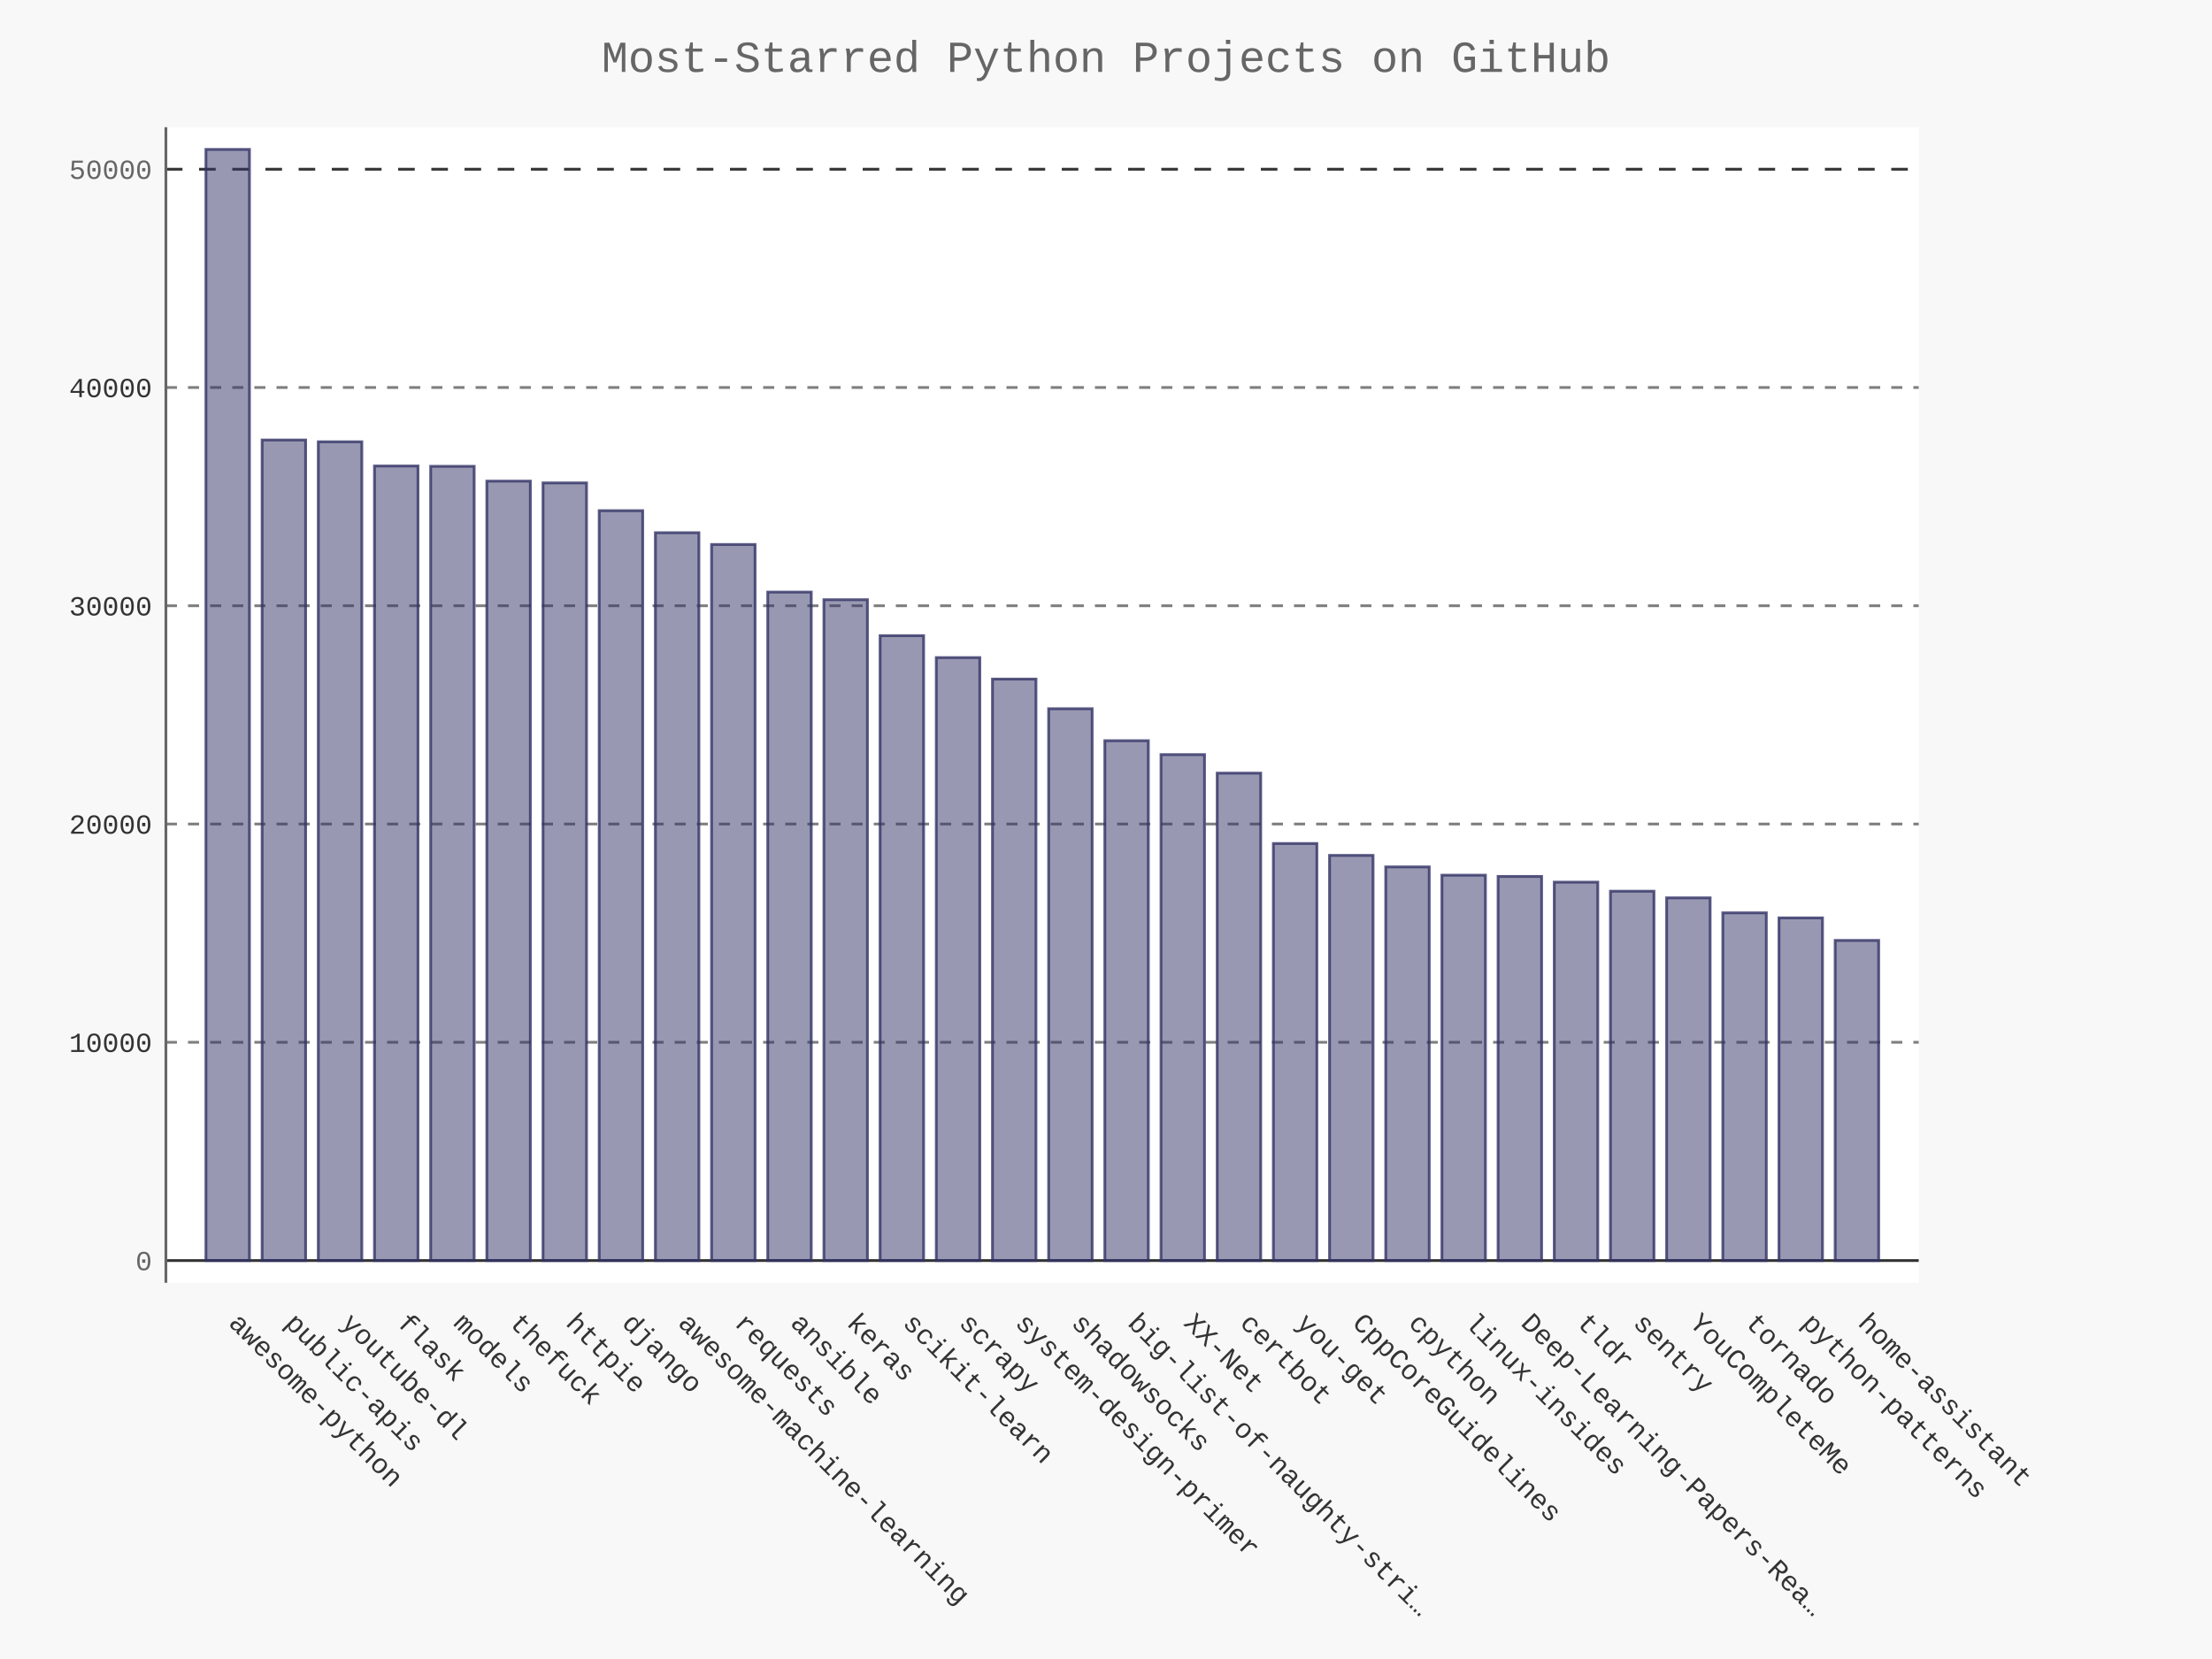
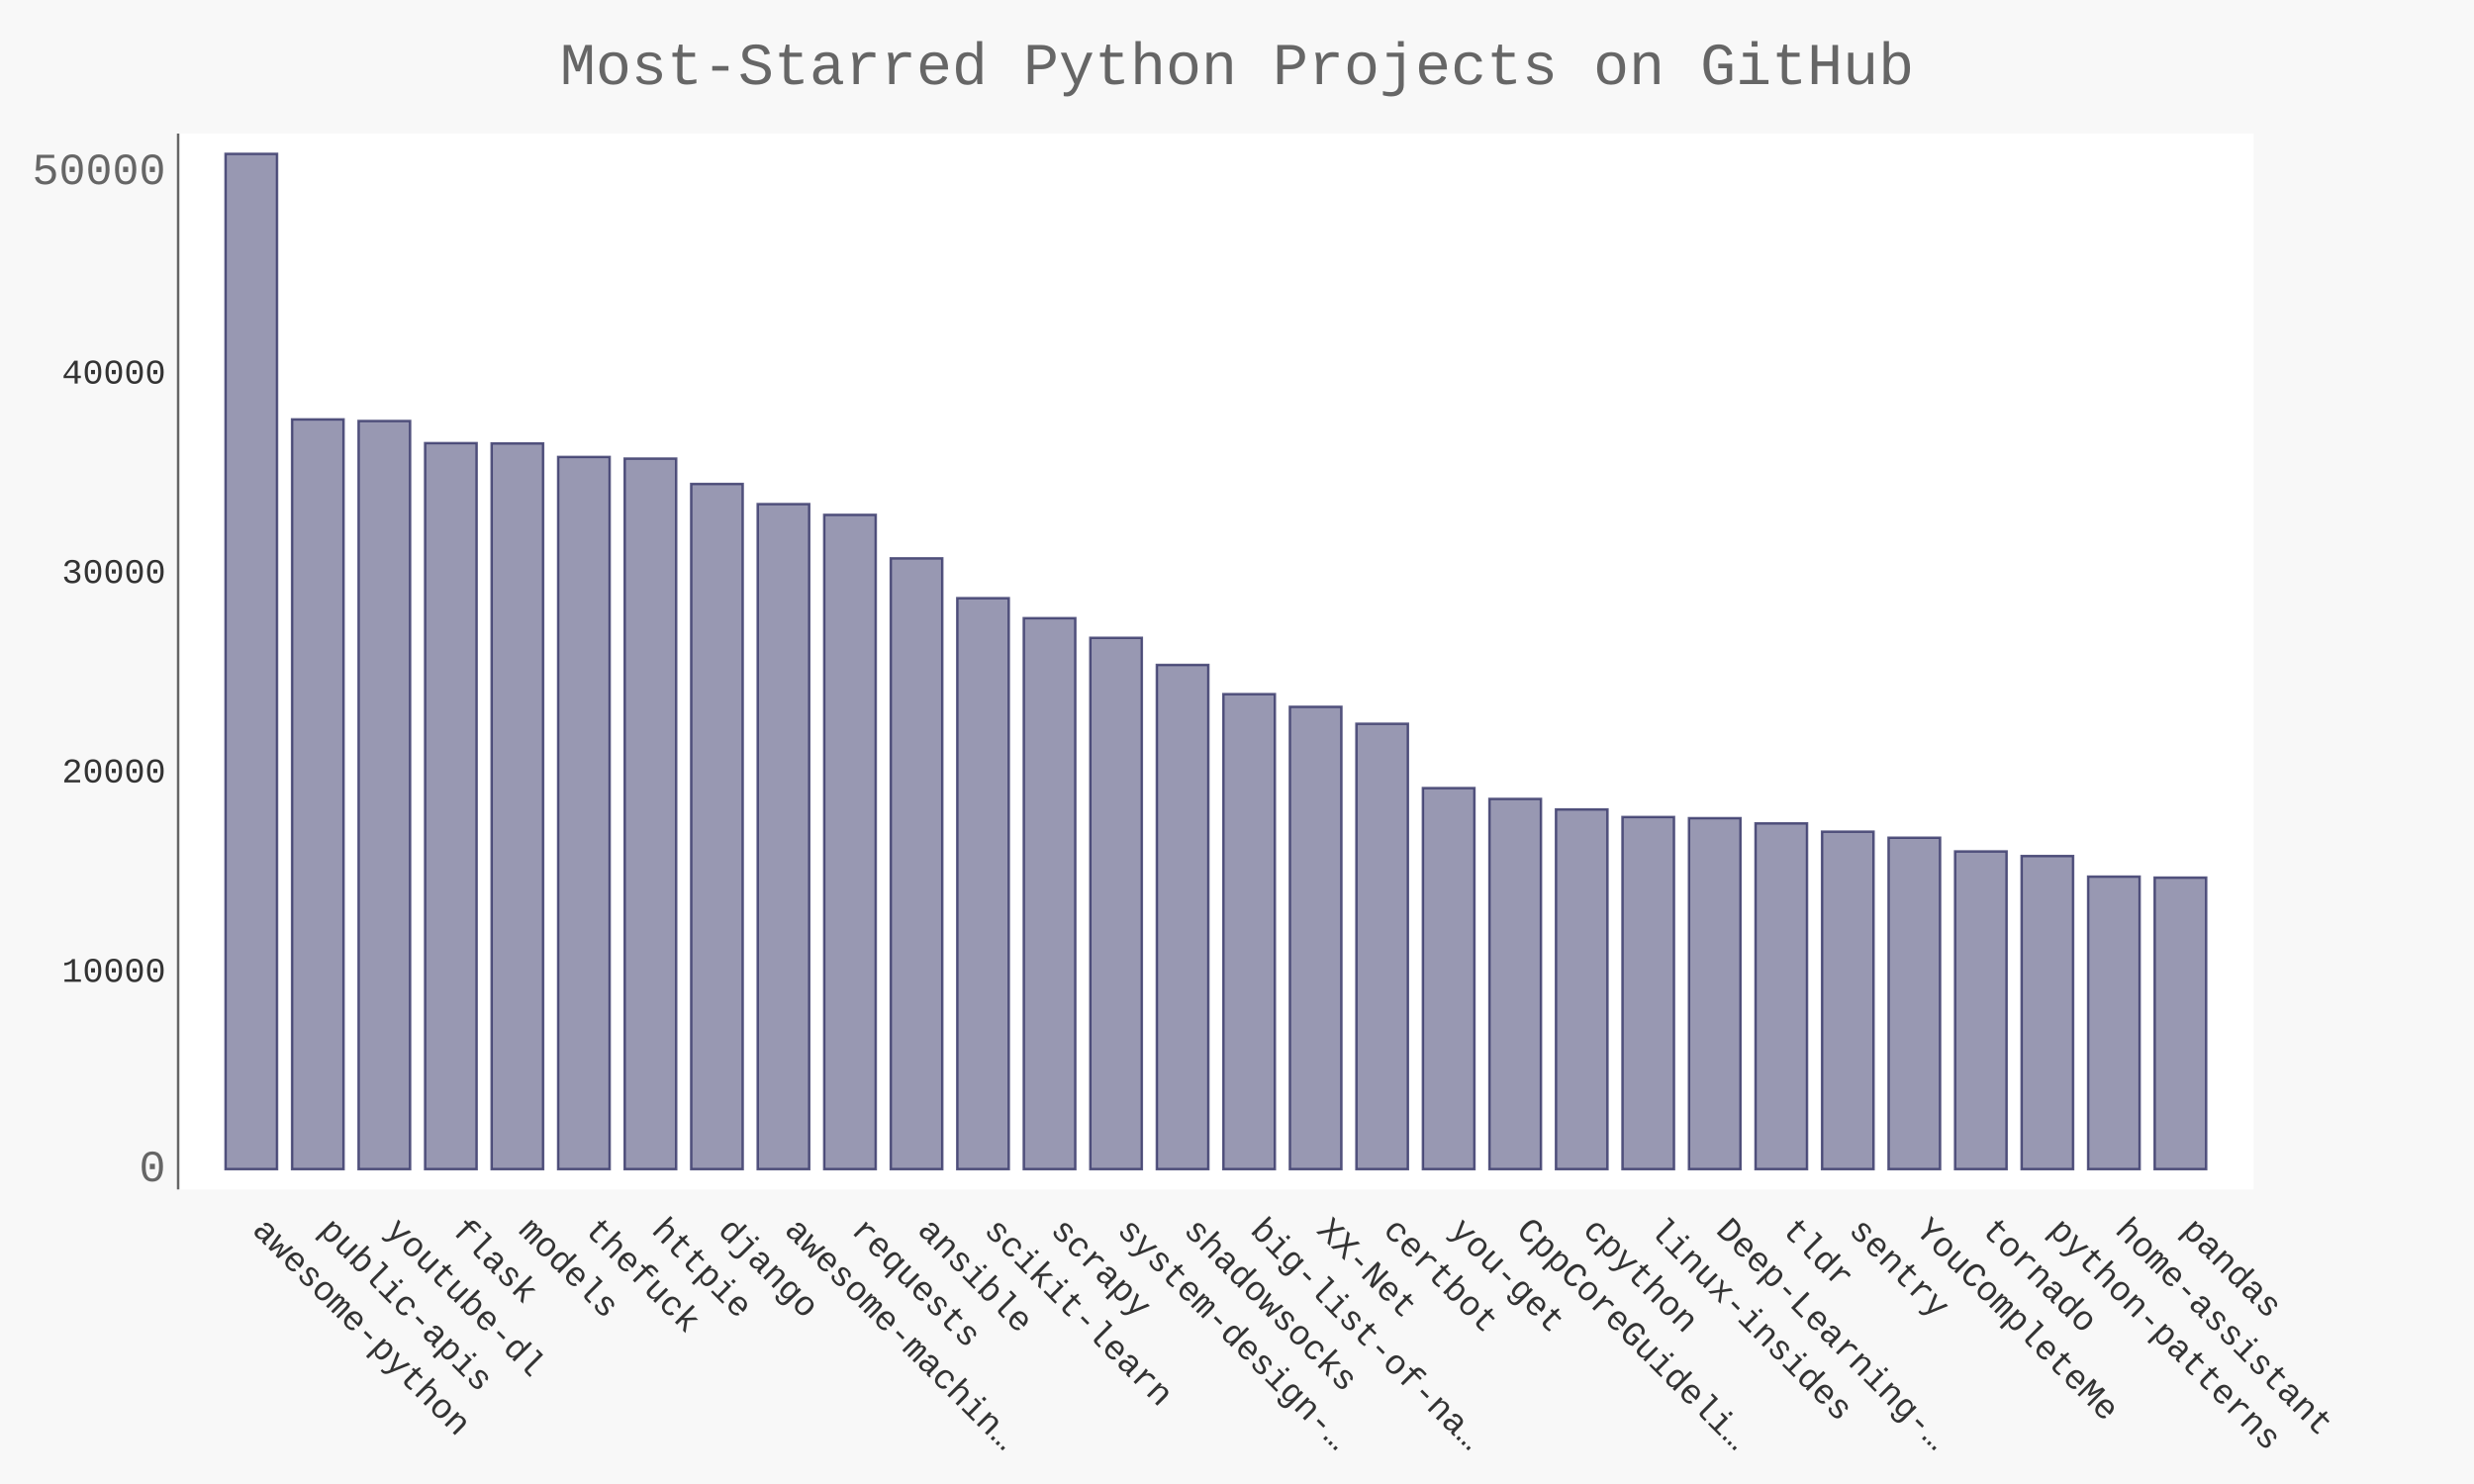
- <svg xmlns="http://www.w3.org/2000/svg" class="pygal-chart" id="chart-25accfc2-3135-4165-93b1-617c55343258" viewBox="0 0 800 600">
+ <svg xmlns="http://www.w3.org/2000/svg" class="pygal-chart" id="chart-cf82b195-341c-411d-8449-b2035eaf2cdd" viewBox="0 0 1000 600">
  <defs>
-     <style type="text/css">#chart-25accfc2-3135-4165-93b1-617c55343258{-webkit-user-select:none;-webkit-font-smoothing:antialiased;font-family:Consolas,"Liberation Mono",Menlo,Courier,monospace}#chart-25accfc2-3135-4165-93b1-617c55343258 .title{font-family:Consolas,"Liberation Mono",Menlo,Courier,monospace;font-size:16px}#chart-25accfc2-3135-4165-93b1-617c55343258 .legends .legend text{font-family:Consolas,"Liberation Mono",Menlo,Courier,monospace;font-size:14px}#chart-25accfc2-3135-4165-93b1-617c55343258 .axis text{font-family:Consolas,"Liberation Mono",Menlo,Courier,monospace;font-size:10px}#chart-25accfc2-3135-4165-93b1-617c55343258 .axis text.major{font-family:Consolas,"Liberation Mono",Menlo,Courier,monospace;font-size:10px}#chart-25accfc2-3135-4165-93b1-617c55343258 .text-overlay text.value{font-family:Consolas,"Liberation Mono",Menlo,Courier,monospace;font-size:16px}#chart-25accfc2-3135-4165-93b1-617c55343258 .text-overlay text.label{font-family:Consolas,"Liberation Mono",Menlo,Courier,monospace;font-size:10px}#chart-25accfc2-3135-4165-93b1-617c55343258 .tooltip{font-family:Consolas,"Liberation Mono",Menlo,Courier,monospace;font-size:14px}#chart-25accfc2-3135-4165-93b1-617c55343258 text.no_data{font-family:Consolas,"Liberation Mono",Menlo,Courier,monospace;font-size:64px}
- #chart-25accfc2-3135-4165-93b1-617c55343258{background-color:#f8f8f8}#chart-25accfc2-3135-4165-93b1-617c55343258 path,#chart-25accfc2-3135-4165-93b1-617c55343258 line,#chart-25accfc2-3135-4165-93b1-617c55343258 rect,#chart-25accfc2-3135-4165-93b1-617c55343258 circle{-webkit-transition:250ms ease-in;-moz-transition:250ms ease-in;transition:250ms ease-in}#chart-25accfc2-3135-4165-93b1-617c55343258 .graph &gt; .background{fill:#f8f8f8}#chart-25accfc2-3135-4165-93b1-617c55343258 .plot &gt; .background{fill:#ffffff}#chart-25accfc2-3135-4165-93b1-617c55343258 .graph{fill:#333}#chart-25accfc2-3135-4165-93b1-617c55343258 text.no_data{fill:#666}#chart-25accfc2-3135-4165-93b1-617c55343258 .title{fill:#666}#chart-25accfc2-3135-4165-93b1-617c55343258 .legends .legend text{fill:#333}#chart-25accfc2-3135-4165-93b1-617c55343258 .legends .legend:hover text{fill:#666}#chart-25accfc2-3135-4165-93b1-617c55343258 .axis .line{stroke:#666}#chart-25accfc2-3135-4165-93b1-617c55343258 .axis .guide.line{stroke:rgba(0,0,0,0.5)}#chart-25accfc2-3135-4165-93b1-617c55343258 .axis .major.line{stroke:#333}#chart-25accfc2-3135-4165-93b1-617c55343258 .axis text.major{fill:#666}#chart-25accfc2-3135-4165-93b1-617c55343258 .axis.y .guides:hover .guide.line,#chart-25accfc2-3135-4165-93b1-617c55343258 .line-graph .axis.x .guides:hover .guide.line,#chart-25accfc2-3135-4165-93b1-617c55343258 .stackedline-graph .axis.x .guides:hover .guide.line,#chart-25accfc2-3135-4165-93b1-617c55343258 .xy-graph .axis.x .guides:hover .guide.line{stroke:#666}#chart-25accfc2-3135-4165-93b1-617c55343258 .axis .guides:hover text{fill:#666}#chart-25accfc2-3135-4165-93b1-617c55343258 .reactive{fill-opacity:.5;stroke-opacity:.8}#chart-25accfc2-3135-4165-93b1-617c55343258 .ci{stroke:#333}#chart-25accfc2-3135-4165-93b1-617c55343258 .reactive.active,#chart-25accfc2-3135-4165-93b1-617c55343258 .active .reactive{fill-opacity:.9;stroke-opacity:.9;stroke-width:4}#chart-25accfc2-3135-4165-93b1-617c55343258 .ci .reactive.active{stroke-width:1.5}#chart-25accfc2-3135-4165-93b1-617c55343258 .series text{fill:#666}#chart-25accfc2-3135-4165-93b1-617c55343258 .tooltip rect{fill:#ffffff;stroke:#666;-webkit-transition:opacity 250ms ease-in;-moz-transition:opacity 250ms ease-in;transition:opacity 250ms ease-in}#chart-25accfc2-3135-4165-93b1-617c55343258 .tooltip .label{fill:#333}#chart-25accfc2-3135-4165-93b1-617c55343258 .tooltip .label{fill:#333}#chart-25accfc2-3135-4165-93b1-617c55343258 .tooltip .legend{font-size:.8em;fill:rgba(0,0,0,0.5)}#chart-25accfc2-3135-4165-93b1-617c55343258 .tooltip .x_label{font-size:.6em;fill:#666}#chart-25accfc2-3135-4165-93b1-617c55343258 .tooltip .xlink{font-size:.5em;text-decoration:underline}#chart-25accfc2-3135-4165-93b1-617c55343258 .tooltip .value{font-size:1.5em}#chart-25accfc2-3135-4165-93b1-617c55343258 .bound{font-size:.5em}#chart-25accfc2-3135-4165-93b1-617c55343258 .max-value{font-size:.75em;fill:rgba(0,0,0,0.5)}#chart-25accfc2-3135-4165-93b1-617c55343258 .map-element{fill:#ffffff;stroke:rgba(0,0,0,0.5) !important}#chart-25accfc2-3135-4165-93b1-617c55343258 .map-element .reactive{fill-opacity:inherit;stroke-opacity:inherit}#chart-25accfc2-3135-4165-93b1-617c55343258 .color-0,#chart-25accfc2-3135-4165-93b1-617c55343258 .color-0 a:visited{stroke:#333366;fill:#333366}#chart-25accfc2-3135-4165-93b1-617c55343258 .text-overlay .color-0 text{fill:black}
- #chart-25accfc2-3135-4165-93b1-617c55343258 text.no_data{text-anchor:middle}#chart-25accfc2-3135-4165-93b1-617c55343258 .guide.line{fill:none}#chart-25accfc2-3135-4165-93b1-617c55343258 .centered{text-anchor:middle}#chart-25accfc2-3135-4165-93b1-617c55343258 .title{text-anchor:middle}#chart-25accfc2-3135-4165-93b1-617c55343258 .legends .legend text{fill-opacity:1}#chart-25accfc2-3135-4165-93b1-617c55343258 .axis.x text{text-anchor:middle}#chart-25accfc2-3135-4165-93b1-617c55343258 .axis.x:not(.web) text[transform]{text-anchor:start}#chart-25accfc2-3135-4165-93b1-617c55343258 .axis.x:not(.web) text[transform].backwards{text-anchor:end}#chart-25accfc2-3135-4165-93b1-617c55343258 .axis.y text{text-anchor:end}#chart-25accfc2-3135-4165-93b1-617c55343258 .axis.y text[transform].backwards{text-anchor:start}#chart-25accfc2-3135-4165-93b1-617c55343258 .axis.y2 text{text-anchor:start}#chart-25accfc2-3135-4165-93b1-617c55343258 .axis.y2 text[transform].backwards{text-anchor:end}#chart-25accfc2-3135-4165-93b1-617c55343258 .axis .guide.line{stroke-dasharray:4,4}#chart-25accfc2-3135-4165-93b1-617c55343258 .axis .major.guide.line{stroke-dasharray:6,6}#chart-25accfc2-3135-4165-93b1-617c55343258 .horizontal .axis.y .guide.line,#chart-25accfc2-3135-4165-93b1-617c55343258 .horizontal .axis.y2 .guide.line,#chart-25accfc2-3135-4165-93b1-617c55343258 .vertical .axis.x .guide.line{opacity:0}#chart-25accfc2-3135-4165-93b1-617c55343258 .horizontal .axis.always_show .guide.line,#chart-25accfc2-3135-4165-93b1-617c55343258 .vertical .axis.always_show .guide.line{opacity:1 !important}#chart-25accfc2-3135-4165-93b1-617c55343258 .axis.y .guides:hover .guide.line,#chart-25accfc2-3135-4165-93b1-617c55343258 .axis.y2 .guides:hover .guide.line,#chart-25accfc2-3135-4165-93b1-617c55343258 .axis.x .guides:hover .guide.line{opacity:1}#chart-25accfc2-3135-4165-93b1-617c55343258 .axis .guides:hover text{opacity:1}#chart-25accfc2-3135-4165-93b1-617c55343258 .nofill{fill:none}#chart-25accfc2-3135-4165-93b1-617c55343258 .subtle-fill{fill-opacity:.2}#chart-25accfc2-3135-4165-93b1-617c55343258 .dot{stroke-width:1px;fill-opacity:1}#chart-25accfc2-3135-4165-93b1-617c55343258 .dot.active{stroke-width:5px}#chart-25accfc2-3135-4165-93b1-617c55343258 .dot.negative{fill:transparent}#chart-25accfc2-3135-4165-93b1-617c55343258 text,#chart-25accfc2-3135-4165-93b1-617c55343258 tspan{stroke:none !important}#chart-25accfc2-3135-4165-93b1-617c55343258 .series text.active{opacity:1}#chart-25accfc2-3135-4165-93b1-617c55343258 .tooltip rect{fill-opacity:.95;stroke-width:.5}#chart-25accfc2-3135-4165-93b1-617c55343258 .tooltip text{fill-opacity:1}#chart-25accfc2-3135-4165-93b1-617c55343258 .showable{visibility:hidden}#chart-25accfc2-3135-4165-93b1-617c55343258 .showable.shown{visibility:visible}#chart-25accfc2-3135-4165-93b1-617c55343258 .gauge-background{fill:rgba(229,229,229,1);stroke:none}#chart-25accfc2-3135-4165-93b1-617c55343258 .bg-lines{stroke:#f8f8f8;stroke-width:2px}</style>
+     <style type="text/css">#chart-cf82b195-341c-411d-8449-b2035eaf2cdd{-webkit-user-select:none;-webkit-font-smoothing:antialiased;font-family:Consolas,"Liberation Mono",Menlo,Courier,monospace}#chart-cf82b195-341c-411d-8449-b2035eaf2cdd .title{font-family:Consolas,"Liberation Mono",Menlo,Courier,monospace;font-size:24px}#chart-cf82b195-341c-411d-8449-b2035eaf2cdd .legends .legend text{font-family:Consolas,"Liberation Mono",Menlo,Courier,monospace;font-size:14px}#chart-cf82b195-341c-411d-8449-b2035eaf2cdd .axis text{font-family:Consolas,"Liberation Mono",Menlo,Courier,monospace;font-size:14px}#chart-cf82b195-341c-411d-8449-b2035eaf2cdd .axis text.major{font-family:Consolas,"Liberation Mono",Menlo,Courier,monospace;font-size:18px}#chart-cf82b195-341c-411d-8449-b2035eaf2cdd .text-overlay text.value{font-family:Consolas,"Liberation Mono",Menlo,Courier,monospace;font-size:16px}#chart-cf82b195-341c-411d-8449-b2035eaf2cdd .text-overlay text.label{font-family:Consolas,"Liberation Mono",Menlo,Courier,monospace;font-size:10px}#chart-cf82b195-341c-411d-8449-b2035eaf2cdd .tooltip{font-family:Consolas,"Liberation Mono",Menlo,Courier,monospace;font-size:14px}#chart-cf82b195-341c-411d-8449-b2035eaf2cdd text.no_data{font-family:Consolas,"Liberation Mono",Menlo,Courier,monospace;font-size:64px}
+ #chart-cf82b195-341c-411d-8449-b2035eaf2cdd{background-color:#f8f8f8}#chart-cf82b195-341c-411d-8449-b2035eaf2cdd path,#chart-cf82b195-341c-411d-8449-b2035eaf2cdd line,#chart-cf82b195-341c-411d-8449-b2035eaf2cdd rect,#chart-cf82b195-341c-411d-8449-b2035eaf2cdd circle{-webkit-transition:250ms ease-in;-moz-transition:250ms ease-in;transition:250ms ease-in}#chart-cf82b195-341c-411d-8449-b2035eaf2cdd .graph &gt; .background{fill:#f8f8f8}#chart-cf82b195-341c-411d-8449-b2035eaf2cdd .plot &gt; .background{fill:#ffffff}#chart-cf82b195-341c-411d-8449-b2035eaf2cdd .graph{fill:#333}#chart-cf82b195-341c-411d-8449-b2035eaf2cdd text.no_data{fill:#666}#chart-cf82b195-341c-411d-8449-b2035eaf2cdd .title{fill:#666}#chart-cf82b195-341c-411d-8449-b2035eaf2cdd .legends .legend text{fill:#333}#chart-cf82b195-341c-411d-8449-b2035eaf2cdd .legends .legend:hover text{fill:#666}#chart-cf82b195-341c-411d-8449-b2035eaf2cdd .axis .line{stroke:#666}#chart-cf82b195-341c-411d-8449-b2035eaf2cdd .axis .guide.line{stroke:rgba(0,0,0,0.5)}#chart-cf82b195-341c-411d-8449-b2035eaf2cdd .axis .major.line{stroke:#333}#chart-cf82b195-341c-411d-8449-b2035eaf2cdd .axis text.major{fill:#666}#chart-cf82b195-341c-411d-8449-b2035eaf2cdd .axis.y .guides:hover .guide.line,#chart-cf82b195-341c-411d-8449-b2035eaf2cdd .line-graph .axis.x .guides:hover .guide.line,#chart-cf82b195-341c-411d-8449-b2035eaf2cdd .stackedline-graph .axis.x .guides:hover .guide.line,#chart-cf82b195-341c-411d-8449-b2035eaf2cdd .xy-graph .axis.x .guides:hover .guide.line{stroke:#666}#chart-cf82b195-341c-411d-8449-b2035eaf2cdd .axis .guides:hover text{fill:#666}#chart-cf82b195-341c-411d-8449-b2035eaf2cdd .reactive{fill-opacity:.5;stroke-opacity:.8}#chart-cf82b195-341c-411d-8449-b2035eaf2cdd .ci{stroke:#333}#chart-cf82b195-341c-411d-8449-b2035eaf2cdd .reactive.active,#chart-cf82b195-341c-411d-8449-b2035eaf2cdd .active .reactive{fill-opacity:.9;stroke-opacity:.9;stroke-width:4}#chart-cf82b195-341c-411d-8449-b2035eaf2cdd .ci .reactive.active{stroke-width:1.5}#chart-cf82b195-341c-411d-8449-b2035eaf2cdd .series text{fill:#666}#chart-cf82b195-341c-411d-8449-b2035eaf2cdd .tooltip rect{fill:#ffffff;stroke:#666;-webkit-transition:opacity 250ms ease-in;-moz-transition:opacity 250ms ease-in;transition:opacity 250ms ease-in}#chart-cf82b195-341c-411d-8449-b2035eaf2cdd .tooltip .label{fill:#333}#chart-cf82b195-341c-411d-8449-b2035eaf2cdd .tooltip .label{fill:#333}#chart-cf82b195-341c-411d-8449-b2035eaf2cdd .tooltip .legend{font-size:.8em;fill:rgba(0,0,0,0.5)}#chart-cf82b195-341c-411d-8449-b2035eaf2cdd .tooltip .x_label{font-size:.6em;fill:#666}#chart-cf82b195-341c-411d-8449-b2035eaf2cdd .tooltip .xlink{font-size:.5em;text-decoration:underline}#chart-cf82b195-341c-411d-8449-b2035eaf2cdd .tooltip .value{font-size:1.5em}#chart-cf82b195-341c-411d-8449-b2035eaf2cdd .bound{font-size:.5em}#chart-cf82b195-341c-411d-8449-b2035eaf2cdd .max-value{font-size:.75em;fill:rgba(0,0,0,0.5)}#chart-cf82b195-341c-411d-8449-b2035eaf2cdd .map-element{fill:#ffffff;stroke:rgba(0,0,0,0.5) !important}#chart-cf82b195-341c-411d-8449-b2035eaf2cdd .map-element .reactive{fill-opacity:inherit;stroke-opacity:inherit}#chart-cf82b195-341c-411d-8449-b2035eaf2cdd .color-0,#chart-cf82b195-341c-411d-8449-b2035eaf2cdd .color-0 a:visited{stroke:#333366;fill:#333366}#chart-cf82b195-341c-411d-8449-b2035eaf2cdd .text-overlay .color-0 text{fill:black}
+ #chart-cf82b195-341c-411d-8449-b2035eaf2cdd text.no_data{text-anchor:middle}#chart-cf82b195-341c-411d-8449-b2035eaf2cdd .guide.line{fill:none}#chart-cf82b195-341c-411d-8449-b2035eaf2cdd .centered{text-anchor:middle}#chart-cf82b195-341c-411d-8449-b2035eaf2cdd .title{text-anchor:middle}#chart-cf82b195-341c-411d-8449-b2035eaf2cdd .legends .legend text{fill-opacity:1}#chart-cf82b195-341c-411d-8449-b2035eaf2cdd .axis.x text{text-anchor:middle}#chart-cf82b195-341c-411d-8449-b2035eaf2cdd .axis.x:not(.web) text[transform]{text-anchor:start}#chart-cf82b195-341c-411d-8449-b2035eaf2cdd .axis.x:not(.web) text[transform].backwards{text-anchor:end}#chart-cf82b195-341c-411d-8449-b2035eaf2cdd .axis.y text{text-anchor:end}#chart-cf82b195-341c-411d-8449-b2035eaf2cdd .axis.y text[transform].backwards{text-anchor:start}#chart-cf82b195-341c-411d-8449-b2035eaf2cdd .axis.y2 text{text-anchor:start}#chart-cf82b195-341c-411d-8449-b2035eaf2cdd .axis.y2 text[transform].backwards{text-anchor:end}#chart-cf82b195-341c-411d-8449-b2035eaf2cdd .axis .guide.line{stroke-dasharray:4,4}#chart-cf82b195-341c-411d-8449-b2035eaf2cdd .axis .major.guide.line{stroke-dasharray:6,6}#chart-cf82b195-341c-411d-8449-b2035eaf2cdd .horizontal .axis.y .guide.line,#chart-cf82b195-341c-411d-8449-b2035eaf2cdd .horizontal .axis.y2 .guide.line,#chart-cf82b195-341c-411d-8449-b2035eaf2cdd .vertical .axis.x .guide.line{opacity:0}#chart-cf82b195-341c-411d-8449-b2035eaf2cdd .horizontal .axis.always_show .guide.line,#chart-cf82b195-341c-411d-8449-b2035eaf2cdd .vertical .axis.always_show .guide.line{opacity:1 !important}#chart-cf82b195-341c-411d-8449-b2035eaf2cdd .axis.y .guides:hover .guide.line,#chart-cf82b195-341c-411d-8449-b2035eaf2cdd .axis.y2 .guides:hover .guide.line,#chart-cf82b195-341c-411d-8449-b2035eaf2cdd .axis.x .guides:hover .guide.line{opacity:1}#chart-cf82b195-341c-411d-8449-b2035eaf2cdd .axis .guides:hover text{opacity:1}#chart-cf82b195-341c-411d-8449-b2035eaf2cdd .nofill{fill:none}#chart-cf82b195-341c-411d-8449-b2035eaf2cdd .subtle-fill{fill-opacity:.2}#chart-cf82b195-341c-411d-8449-b2035eaf2cdd .dot{stroke-width:1px;fill-opacity:1}#chart-cf82b195-341c-411d-8449-b2035eaf2cdd .dot.active{stroke-width:5px}#chart-cf82b195-341c-411d-8449-b2035eaf2cdd .dot.negative{fill:transparent}#chart-cf82b195-341c-411d-8449-b2035eaf2cdd text,#chart-cf82b195-341c-411d-8449-b2035eaf2cdd tspan{stroke:none !important}#chart-cf82b195-341c-411d-8449-b2035eaf2cdd .series text.active{opacity:1}#chart-cf82b195-341c-411d-8449-b2035eaf2cdd .tooltip rect{fill-opacity:.95;stroke-width:.5}#chart-cf82b195-341c-411d-8449-b2035eaf2cdd .tooltip text{fill-opacity:1}#chart-cf82b195-341c-411d-8449-b2035eaf2cdd .showable{visibility:hidden}#chart-cf82b195-341c-411d-8449-b2035eaf2cdd .showable.shown{visibility:visible}#chart-cf82b195-341c-411d-8449-b2035eaf2cdd .gauge-background{fill:rgba(229,229,229,1);stroke:none}#chart-cf82b195-341c-411d-8449-b2035eaf2cdd .bg-lines{stroke:#f8f8f8;stroke-width:2px}</style>
  </defs>
  <g class="graph bar-graph vertical">
-     <rect class="background" height="600" width="800" x="0" y="0" />
-     <g class="plot" transform="translate(60, 46)">
-       <rect class="background" height="417.934" width="633.934" x="0" y="0" />
-       <g class="axis y always_show">
-         <g class="guides">
-           <path class="axis major line" d="M0 409.897 h633.934" />
-           <text class="major" x="-5" y="413.397">0</text>
-         </g>
-         <g class="guides">
-           <path class="guide line" d="M0 330.958 h633.934" />
-           <text class="" x="-5" y="334.458">10000</text>
-         </g>
-         <g class="guides">
-           <path class="guide line" d="M0 252.02 h633.934" />
-           <text class="" x="-5" y="255.52">20000</text>
-         </g>
-         <g class="guides">
-           <path class="guide line" d="M0 173.082 h633.934" />
-           <text class="" x="-5" y="176.582">30000</text>
-         </g>
-         <g class="guides">
-           <path class="guide line" d="M0 94.143 h633.934" />
-           <text class="" x="-5" y="97.643">40000</text>
-         </g>
-         <g class="guides">
-           <path class="major guide line" d="M0 15.205 h633.934" />
-           <text class="major" x="-5" y="18.705">50000</text>
+     <rect class="background" height="600" width="1000" x="0" y="0" />
+     <g class="plot" transform="translate(72, 54)">
+       <rect class="background" height="426.905" width="838.905" x="0" y="0" />
+       <g class="axis y">
+         <g class="guides">
+           <text class="major" x="-5" y="423.595">0</text>
+         </g>
+         <g class="guides">
+           <text class="" x="-5" y="342.964">10000</text>
+         </g>
+         <g class="guides">
+           <text class="" x="-5" y="262.333">20000</text>
+         </g>
+         <g class="guides">
+           <text class="" x="-5" y="181.701">30000</text>
+         </g>
+         <g class="guides">
+           <text class="" x="-5" y="101.07">40000</text>
+         </g>
+         <g class="guides">
+           <text class="major" x="-5" y="20.439">50000</text>
        </g>
      </g>
      <g class="axis x">
-         <path class="line" d="M0 0 v417.934" />
-         <g class="guides">
-           <path class="guide line" d="M22.35 0 v417.934" />
-           <text class="" transform="rotate(45 22.35024 432.934)" x="22.35" y="432.934">awesome-python</text>
-         </g>
-         <g class="guides">
-           <path class="guide line" d="M42.669 0 v417.934" />
-           <text class="" transform="rotate(45 42.66863 432.934)" x="42.669" y="432.934">public-apis</text>
-         </g>
-         <g class="guides">
-           <path class="guide line" d="M62.987 0 v417.934" />
-           <text class="" transform="rotate(45 62.98703 432.934)" x="62.987" y="432.934">youtube-dl</text>
-         </g>
-         <g class="guides">
-           <path class="guide line" d="M83.305 0 v417.934" />
-           <text class="" transform="rotate(45 83.30543 432.934)" x="83.305" y="432.934">flask</text>
-         </g>
-         <g class="guides">
-           <path class="guide line" d="M103.624 0 v417.934" />
-           <text class="" transform="rotate(45 103.6238 432.934)" x="103.624" y="432.934">models</text>
-         </g>
-         <g class="guides">
-           <path class="guide line" d="M123.942 0 v417.934" />
-           <text class="" transform="rotate(45 123.9422 432.934)" x="123.942" y="432.934">thefuck</text>
-         </g>
-         <g class="guides">
-           <path class="guide line" d="M144.261 0 v417.934" />
-           <text class="" transform="rotate(45 144.2606 432.934)" x="144.261" y="432.934">httpie</text>
-         </g>
-         <g class="guides">
-           <path class="guide line" d="M164.579 0 v417.934" />
-           <text class="" transform="rotate(45 164.579 432.934)" x="164.579" y="432.934">django</text>
-         </g>
-         <g class="guides">
-           <path class="guide line" d="M184.897 0 v417.934" />
-           <text class="" transform="rotate(45 184.8974 432.934)" x="184.897" y="432.934">awesome-machine-learning</text>
-         </g>
-         <g class="guides">
-           <path class="guide line" d="M205.216 0 v417.934" />
-           <text class="" transform="rotate(45 205.2158 432.934)" x="205.216" y="432.934">requests</text>
-         </g>
-         <g class="guides">
-           <path class="guide line" d="M225.534 0 v417.934" />
-           <text class="" transform="rotate(45 225.5342 432.934)" x="225.534" y="432.934">ansible</text>
-         </g>
-         <g class="guides">
-           <path class="guide line" d="M245.853 0 v417.934" />
-           <text class="" transform="rotate(45 245.8526 432.934)" x="245.853" y="432.934">keras</text>
-         </g>
-         <g class="guides">
-           <path class="guide line" d="M266.171 0 v417.934" />
-           <text class="" transform="rotate(45 266.171 432.934)" x="266.171" y="432.934">scikit-learn</text>
-         </g>
-         <g class="guides">
-           <path class="guide line" d="M286.489 0 v417.934" />
-           <text class="" transform="rotate(45 286.4894 432.934)" x="286.489" y="432.934">scrapy</text>
-         </g>
-         <g class="guides">
-           <path class="guide line" d="M306.808 0 v417.934" />
-           <text class="" transform="rotate(45 306.8078 432.934)" x="306.808" y="432.934">system-design-primer</text>
-         </g>
-         <g class="guides">
-           <path class="guide line" d="M327.126 0 v417.934" />
-           <text class="" transform="rotate(45 327.1262 432.934)" x="327.126" y="432.934">shadowsocks</text>
-         </g>
-         <g class="guides">
-           <path class="guide line" d="M347.445 0 v417.934" />
-           <text class="" transform="rotate(45 347.4446 432.934)" x="347.445" y="432.934">big-list-of-naughty-stri…</text>
-         </g>
-         <g class="guides">
-           <path class="guide line" d="M367.763 0 v417.934" />
-           <text class="" transform="rotate(45 367.763 432.934)" x="367.763" y="432.934">XX-Net</text>
-         </g>
-         <g class="guides">
-           <path class="guide line" d="M388.081 0 v417.934" />
-           <text class="" transform="rotate(45 388.0814 432.934)" x="388.081" y="432.934">certbot</text>
-         </g>
-         <g class="guides">
-           <path class="guide line" d="M408.4 0 v417.934" />
-           <text class="" transform="rotate(45 408.3998 432.934)" x="408.4" y="432.934">you-get</text>
-         </g>
-         <g class="guides">
-           <path class="guide line" d="M428.718 0 v417.934" />
-           <text class="" transform="rotate(45 428.7182 432.934)" x="428.718" y="432.934">CppCoreGuidelines</text>
-         </g>
-         <g class="guides">
-           <path class="guide line" d="M449.037 0 v417.934" />
-           <text class="" transform="rotate(45 449.0366 432.934)" x="449.037" y="432.934">cpython</text>
-         </g>
-         <g class="guides">
-           <path class="guide line" d="M469.355 0 v417.934" />
-           <text class="" transform="rotate(45 469.355 432.934)" x="469.355" y="432.934">linux-insides</text>
-         </g>
-         <g class="guides">
-           <path class="guide line" d="M489.673 0 v417.934" />
-           <text class="" transform="rotate(45 489.6734 432.934)" x="489.673" y="432.934">Deep-Learning-Papers-Rea…</text>
-         </g>
-         <g class="guides">
-           <path class="guide line" d="M509.992 0 v417.934" />
-           <text class="" transform="rotate(45 509.9918 432.934)" x="509.992" y="432.934">tldr</text>
-         </g>
-         <g class="guides">
-           <path class="guide line" d="M530.31 0 v417.934" />
-           <text class="" transform="rotate(45 530.3102 432.934)" x="530.31" y="432.934">sentry</text>
-         </g>
-         <g class="guides">
-           <path class="guide line" d="M550.629 0 v417.934" />
-           <text class="" transform="rotate(45 550.6286 432.934)" x="550.629" y="432.934">YouCompleteMe</text>
-         </g>
-         <g class="guides">
-           <path class="guide line" d="M570.947 0 v417.934" />
-           <text class="" transform="rotate(45 570.947 432.934)" x="570.947" y="432.934">tornado</text>
-         </g>
-         <g class="guides">
-           <path class="guide line" d="M591.265 0 v417.934" />
-           <text class="" transform="rotate(45 591.2653 432.934)" x="591.265" y="432.934">python-patterns</text>
-         </g>
-         <g class="guides">
-           <path class="guide line" d="M611.584 0 v417.934" />
-           <text class="" transform="rotate(45 611.5837 432.934)" x="611.584" y="432.934">home-assistant</text>
+         <path class="line" d="M0 0 v426.905" />
+         <g class="guides">
+           <path class="guide line" d="M29.577 0 v426.905" />
+           <text class="" transform="rotate(45 29.57676 443.9045)" x="29.577" y="443.905">awesome-python</text>
+         </g>
+         <g class="guides">
+           <path class="guide line" d="M56.465 0 v426.905" />
+           <text class="" transform="rotate(45 56.46473 443.9045)" x="56.465" y="443.905">public-apis</text>
+         </g>
+         <g class="guides">
+           <path class="guide line" d="M83.353 0 v426.905" />
+           <text class="" transform="rotate(45 83.35269 443.9045)" x="83.353" y="443.905">youtube-dl</text>
+         </g>
+         <g class="guides">
+           <path class="guide line" d="M110.241 0 v426.905" />
+           <text class="" transform="rotate(45 110.2407 443.9045)" x="110.241" y="443.905">flask</text>
+         </g>
+         <g class="guides">
+           <path class="guide line" d="M137.129 0 v426.905" />
+           <text class="" transform="rotate(45 137.1286 443.9045)" x="137.129" y="443.905">models</text>
+         </g>
+         <g class="guides">
+           <path class="guide line" d="M164.017 0 v426.905" />
+           <text class="" transform="rotate(45 164.0166 443.9045)" x="164.017" y="443.905">thefuck</text>
+         </g>
+         <g class="guides">
+           <path class="guide line" d="M190.905 0 v426.905" />
+           <text class="" transform="rotate(45 190.9046 443.9045)" x="190.905" y="443.905">httpie</text>
+         </g>
+         <g class="guides">
+           <path class="guide line" d="M217.793 0 v426.905" />
+           <text class="" transform="rotate(45 217.7925 443.9045)" x="217.793" y="443.905">django</text>
+         </g>
+         <g class="guides">
+           <path class="guide line" d="M244.68 0 v426.905" />
+           <text class="" transform="rotate(45 244.6805 443.9045)" x="244.68" y="443.905">awesome-machin…</text>
+         </g>
+         <g class="guides">
+           <path class="guide line" d="M271.568 0 v426.905" />
+           <text class="" transform="rotate(45 271.5685 443.9045)" x="271.568" y="443.905">requests</text>
+         </g>
+         <g class="guides">
+           <path class="guide line" d="M298.456 0 v426.905" />
+           <text class="" transform="rotate(45 298.4564 443.9045)" x="298.456" y="443.905">ansible</text>
+         </g>
+         <g class="guides">
+           <path class="guide line" d="M325.344 0 v426.905" />
+           <text class="" transform="rotate(45 325.3444 443.9045)" x="325.344" y="443.905">scikit-learn</text>
+         </g>
+         <g class="guides">
+           <path class="guide line" d="M352.232 0 v426.905" />
+           <text class="" transform="rotate(45 352.2324 443.9045)" x="352.232" y="443.905">scrapy</text>
+         </g>
+         <g class="guides">
+           <path class="guide line" d="M379.12 0 v426.905" />
+           <text class="" transform="rotate(45 379.1203 443.9045)" x="379.12" y="443.905">system-design-…</text>
+         </g>
+         <g class="guides">
+           <path class="guide line" d="M406.008 0 v426.905" />
+           <text class="" transform="rotate(45 406.0083 443.9045)" x="406.008" y="443.905">shadowsocks</text>
+         </g>
+         <g class="guides">
+           <path class="guide line" d="M432.896 0 v426.905" />
+           <text class="" transform="rotate(45 432.8963 443.9045)" x="432.896" y="443.905">big-list-of-na…</text>
+         </g>
+         <g class="guides">
+           <path class="guide line" d="M459.784 0 v426.905" />
+           <text class="" transform="rotate(45 459.7842 443.9045)" x="459.784" y="443.905">XX-Net</text>
+         </g>
+         <g class="guides">
+           <path class="guide line" d="M486.672 0 v426.905" />
+           <text class="" transform="rotate(45 486.6722 443.9045)" x="486.672" y="443.905">certbot</text>
+         </g>
+         <g class="guides">
+           <path class="guide line" d="M513.56 0 v426.905" />
+           <text class="" transform="rotate(45 513.5602 443.9045)" x="513.56" y="443.905">you-get</text>
+         </g>
+         <g class="guides">
+           <path class="guide line" d="M540.448 0 v426.905" />
+           <text class="" transform="rotate(45 540.4481 443.9045)" x="540.448" y="443.905">CppCoreGuideli…</text>
+         </g>
+         <g class="guides">
+           <path class="guide line" d="M567.336 0 v426.905" />
+           <text class="" transform="rotate(45 567.3361 443.9045)" x="567.336" y="443.905">cpython</text>
+         </g>
+         <g class="guides">
+           <path class="guide line" d="M594.224 0 v426.905" />
+           <text class="" transform="rotate(45 594.2241 443.9045)" x="594.224" y="443.905">linux-insides</text>
+         </g>
+         <g class="guides">
+           <path class="guide line" d="M621.112 0 v426.905" />
+           <text class="" transform="rotate(45 621.112 443.9045)" x="621.112" y="443.905">Deep-Learning-…</text>
+         </g>
+         <g class="guides">
+           <path class="guide line" d="M648 0 v426.905" />
+           <text class="" transform="rotate(45 648 443.9045)" x="648" y="443.905">tldr</text>
+         </g>
+         <g class="guides">
+           <path class="guide line" d="M674.888 0 v426.905" />
+           <text class="" transform="rotate(45 674.888 443.9045)" x="674.888" y="443.905">sentry</text>
+         </g>
+         <g class="guides">
+           <path class="guide line" d="M701.776 0 v426.905" />
+           <text class="" transform="rotate(45 701.7759 443.9045)" x="701.776" y="443.905">YouCompleteMe</text>
+         </g>
+         <g class="guides">
+           <path class="guide line" d="M728.664 0 v426.905" />
+           <text class="" transform="rotate(45 728.6639 443.9045)" x="728.664" y="443.905">tornado</text>
+         </g>
+         <g class="guides">
+           <path class="guide line" d="M755.552 0 v426.905" />
+           <text class="" transform="rotate(45 755.5518 443.9045)" x="755.552" y="443.905">python-patterns</text>
+         </g>
+         <g class="guides">
+           <path class="guide line" d="M782.44 0 v426.905" />
+           <text class="" transform="rotate(45 782.4398 443.9045)" x="782.44" y="443.905">home-assistant</text>
+         </g>
+         <g class="guides">
+           <path class="guide line" d="M809.328 0 v426.905" />
+           <text class="" transform="rotate(45 809.3278 443.9045)" x="809.328" y="443.905">pandas</text>
        </g>
      </g>
      <g class="series serie-0 color-0">
        <g class="bars">
          <g class="bar">
-             <rect class="rect reactive tooltip-trigger" height="401.86" rx="0" ry="0" width="15.735" x="14.483" y="8.037" />
-           </g>
-           <g class="bar">
-             <rect class="rect reactive tooltip-trigger" height="296.769" rx="0" ry="0" width="15.735" x="34.801" y="113.128" />
-           </g>
-           <g class="bar">
-             <rect class="rect reactive tooltip-trigger" height="296.122" rx="0" ry="0" width="15.735" x="55.12" y="113.775" />
-           </g>
-           <g class="bar">
-             <rect class="rect reactive tooltip-trigger" height="287.359" rx="0" ry="0" width="15.735" x="75.438" y="122.537" />
-           </g>
-           <g class="bar">
-             <rect class="rect reactive tooltip-trigger" height="287.249" rx="0" ry="0" width="15.735" x="95.757" y="122.648" />
-           </g>
-           <g class="bar">
-             <rect class="rect reactive tooltip-trigger" height="281.897" rx="0" ry="0" width="15.735" x="116.075" y="128" />
-           </g>
-           <g class="bar">
-             <rect class="rect reactive tooltip-trigger" height="281.25" rx="0" ry="0" width="15.735" x="136.393" y="128.647" />
-           </g>
-           <g class="bar">
-             <rect class="rect reactive tooltip-trigger" height="271.209" rx="0" ry="0" width="15.735" x="156.712" y="138.688" />
-           </g>
-           <g class="bar">
-             <rect class="rect reactive tooltip-trigger" height="263.236" rx="0" ry="0" width="15.735" x="177.03" y="146.661" />
-           </g>
-           <g class="bar">
-             <rect class="rect reactive tooltip-trigger" height="258.973" rx="0" ry="0" width="15.735" x="197.349" y="150.924" />
-           </g>
-           <g class="bar">
-             <rect class="rect reactive tooltip-trigger" height="241.765" rx="0" ry="0" width="15.735" x="217.667" y="168.132" />
-           </g>
-           <g class="bar">
-             <rect class="rect reactive tooltip-trigger" height="239.01" rx="0" ry="0" width="15.735" x="237.985" y="170.887" />
-           </g>
-           <g class="bar">
-             <rect class="rect reactive tooltip-trigger" height="226.001" rx="0" ry="0" width="15.735" x="258.304" y="183.896" />
-           </g>
-           <g class="bar">
-             <rect class="rect reactive tooltip-trigger" height="218.067" rx="0" ry="0" width="15.735" x="278.622" y="191.829" />
-           </g>
-           <g class="bar">
-             <rect class="rect reactive tooltip-trigger" height="210.3" rx="0" ry="0" width="15.735" x="298.941" y="199.597" />
-           </g>
-           <g class="bar">
-             <rect class="rect reactive tooltip-trigger" height="199.58" rx="0" ry="0" width="15.735" x="319.259" y="210.317" />
-           </g>
-           <g class="bar">
-             <rect class="rect reactive tooltip-trigger" height="188.015" rx="0" ry="0" width="15.735" x="339.577" y="221.881" />
-           </g>
-           <g class="bar">
-             <rect class="rect reactive tooltip-trigger" height="182.987" rx="0" ry="0" width="15.735" x="359.896" y="226.91" />
-           </g>
-           <g class="bar">
-             <rect class="rect reactive tooltip-trigger" height="176.285" rx="0" ry="0" width="15.735" x="380.214" y="233.612" />
-           </g>
-           <g class="bar">
-             <rect class="rect reactive tooltip-trigger" height="150.828" rx="0" ry="0" width="15.735" x="400.532" y="259.069" />
-           </g>
-           <g class="bar">
-             <rect class="rect reactive tooltip-trigger" height="146.533" rx="0" ry="0" width="15.735" x="420.851" y="263.363" />
-           </g>
-           <g class="bar">
-             <rect class="rect reactive tooltip-trigger" height="142.373" rx="0" ry="0" width="15.735" x="441.169" y="267.523" />
-           </g>
-           <g class="bar">
-             <rect class="rect reactive tooltip-trigger" height="139.374" rx="0" ry="0" width="15.735" x="461.488" y="270.523" />
-           </g>
-           <g class="bar">
-             <rect class="rect reactive tooltip-trigger" height="138.924" rx="0" ry="0" width="15.735" x="481.806" y="270.973" />
-           </g>
-           <g class="bar">
-             <rect class="rect reactive tooltip-trigger" height="136.856" rx="0" ry="0" width="15.735" x="502.124" y="273.041" />
-           </g>
-           <g class="bar">
-             <rect class="rect reactive tooltip-trigger" height="133.58" rx="0" ry="0" width="15.735" x="522.443" y="276.317" />
-           </g>
-           <g class="bar">
-             <rect class="rect reactive tooltip-trigger" height="131.18" rx="0" ry="0" width="15.735" x="542.761" y="278.717" />
-           </g>
-           <g class="bar">
-             <rect class="rect reactive tooltip-trigger" height="125.757" rx="0" ry="0" width="15.735" x="563.08" y="284.14" />
-           </g>
-           <g class="bar">
-             <rect class="rect reactive tooltip-trigger" height="123.933" rx="0" ry="0" width="15.735" x="583.398" y="285.964" />
-           </g>
-           <g class="bar">
-             <rect class="rect reactive tooltip-trigger" height="115.787" rx="0" ry="0" width="15.735" x="603.716" y="294.11" />
+             <rect class="rect reactive tooltip-trigger" height="410.485" rx="0" ry="0" width="20.822" x="19.166" y="8.21" />
+           </g>
+           <g class="bar">
+             <rect class="rect reactive tooltip-trigger" height="303.133" rx="0" ry="0" width="20.822" x="46.054" y="115.562" />
+           </g>
+           <g class="bar">
+             <rect class="rect reactive tooltip-trigger" height="302.48" rx="0" ry="0" width="20.822" x="72.942" y="116.215" />
+           </g>
+           <g class="bar">
+             <rect class="rect reactive tooltip-trigger" height="293.53" rx="0" ry="0" width="20.822" x="99.83" y="125.165" />
+           </g>
+           <g class="bar">
+             <rect class="rect reactive tooltip-trigger" height="293.409" rx="0" ry="0" width="20.822" x="126.718" y="125.286" />
+           </g>
+           <g class="bar">
+             <rect class="rect reactive tooltip-trigger" height="287.942" rx="0" ry="0" width="20.822" x="153.606" y="130.753" />
+           </g>
+           <g class="bar">
+             <rect class="rect reactive tooltip-trigger" height="287.281" rx="0" ry="0" width="20.822" x="180.494" y="131.414" />
+           </g>
+           <g class="bar">
+             <rect class="rect reactive tooltip-trigger" height="277.033" rx="0" ry="0" width="20.822" x="207.382" y="141.662" />
+           </g>
+           <g class="bar">
+             <rect class="rect reactive tooltip-trigger" height="268.881" rx="0" ry="0" width="20.822" x="234.269" y="149.814" />
+           </g>
+           <g class="bar">
+             <rect class="rect reactive tooltip-trigger" height="264.527" rx="0" ry="0" width="20.822" x="261.157" y="154.168" />
+           </g>
+           <g class="bar">
+             <rect class="rect reactive tooltip-trigger" height="246.949" rx="0" ry="0" width="20.822" x="288.045" y="171.746" />
+           </g>
+           <g class="bar">
+             <rect class="rect reactive tooltip-trigger" height="230.847" rx="0" ry="0" width="20.822" x="314.933" y="187.848" />
+           </g>
+           <g class="bar">
+             <rect class="rect reactive tooltip-trigger" height="222.76" rx="0" ry="0" width="20.822" x="341.821" y="195.935" />
+           </g>
+           <g class="bar">
+             <rect class="rect reactive tooltip-trigger" height="214.809" rx="0" ry="0" width="20.822" x="368.709" y="203.885" />
+           </g>
+           <g class="bar">
+             <rect class="rect reactive tooltip-trigger" height="203.86" rx="0" ry="0" width="20.822" x="395.597" y="214.835" />
+           </g>
+           <g class="bar">
+             <rect class="rect reactive tooltip-trigger" height="192.047" rx="0" ry="0" width="20.822" x="422.485" y="226.648" />
+           </g>
+           <g class="bar">
+             <rect class="rect reactive tooltip-trigger" height="186.911" rx="0" ry="0" width="20.822" x="449.373" y="231.784" />
+           </g>
+           <g class="bar">
+             <rect class="rect reactive tooltip-trigger" height="180.065" rx="0" ry="0" width="20.822" x="476.261" y="238.629" />
+           </g>
+           <g class="bar">
+             <rect class="rect reactive tooltip-trigger" height="154.062" rx="0" ry="0" width="20.822" x="503.149" y="264.633" />
+           </g>
+           <g class="bar">
+             <rect class="rect reactive tooltip-trigger" height="149.676" rx="0" ry="0" width="20.822" x="530.037" y="269.019" />
+           </g>
+           <g class="bar">
+             <rect class="rect reactive tooltip-trigger" height="145.434" rx="0" ry="0" width="20.822" x="556.925" y="273.26" />
+           </g>
+           <g class="bar">
+             <rect class="rect reactive tooltip-trigger" height="142.362" rx="0" ry="0" width="20.822" x="583.813" y="276.332" />
+           </g>
+           <g class="bar">
+             <rect class="rect reactive tooltip-trigger" height="141.903" rx="0" ry="0" width="20.822" x="610.701" y="276.792" />
+           </g>
+           <g class="bar">
+             <rect class="rect reactive tooltip-trigger" height="139.79" rx="0" ry="0" width="20.822" x="637.589" y="278.905" />
+           </g>
+           <g class="bar">
+             <rect class="rect reactive tooltip-trigger" height="136.444" rx="0" ry="0" width="20.822" x="664.477" y="282.251" />
+           </g>
+           <g class="bar">
+             <rect class="rect reactive tooltip-trigger" height="133.993" rx="0" ry="0" width="20.822" x="691.365" y="284.702" />
+           </g>
+           <g class="bar">
+             <rect class="rect reactive tooltip-trigger" height="128.453" rx="0" ry="0" width="20.822" x="718.253" y="290.241" />
+           </g>
+           <g class="bar">
+             <rect class="rect reactive tooltip-trigger" height="126.599" rx="0" ry="0" width="20.822" x="745.141" y="292.096" />
+           </g>
+           <g class="bar">
+             <rect class="rect reactive tooltip-trigger" height="118.27" rx="0" ry="0" width="20.822" x="772.029" y="300.425" />
+           </g>
+           <g class="bar">
+             <rect class="rect reactive tooltip-trigger" height="117.867" rx="0" ry="0" width="20.822" x="798.917" y="300.828" />
          </g>
        </g>
      </g>
    </g>
    <g class="titles">
-       <text class="title plot_title" x="400.0" y="26">Most-Starred Python Projects on GitHub</text>
-     </g>
-     <g class="plot overlay" transform="translate(60, 46)">
+       <text class="title plot_title" x="500.0" y="34">Most-Starred Python Projects on GitHub</text>
+     </g>
+     <g class="plot overlay" transform="translate(72, 54)">
      <g class="series serie-0 color-0" />
    </g>
-     <g class="plot text-overlay" transform="translate(60, 46)">
+     <g class="plot text-overlay" transform="translate(72, 54)">
      <g class="series serie-0 color-0" />
    </g>
-     <g class="plot tooltip-overlay" transform="translate(60, 46)">
+     <g class="plot tooltip-overlay" transform="translate(72, 54)">
      <g class="tooltip" style="opacity: 0" transform="translate(0 0)">
        <rect class="tooltip-box" height="0" rx="0" ry="0" width="0" />
        <g class="text" />
      </g>
    </g>
  </g>
</svg>
